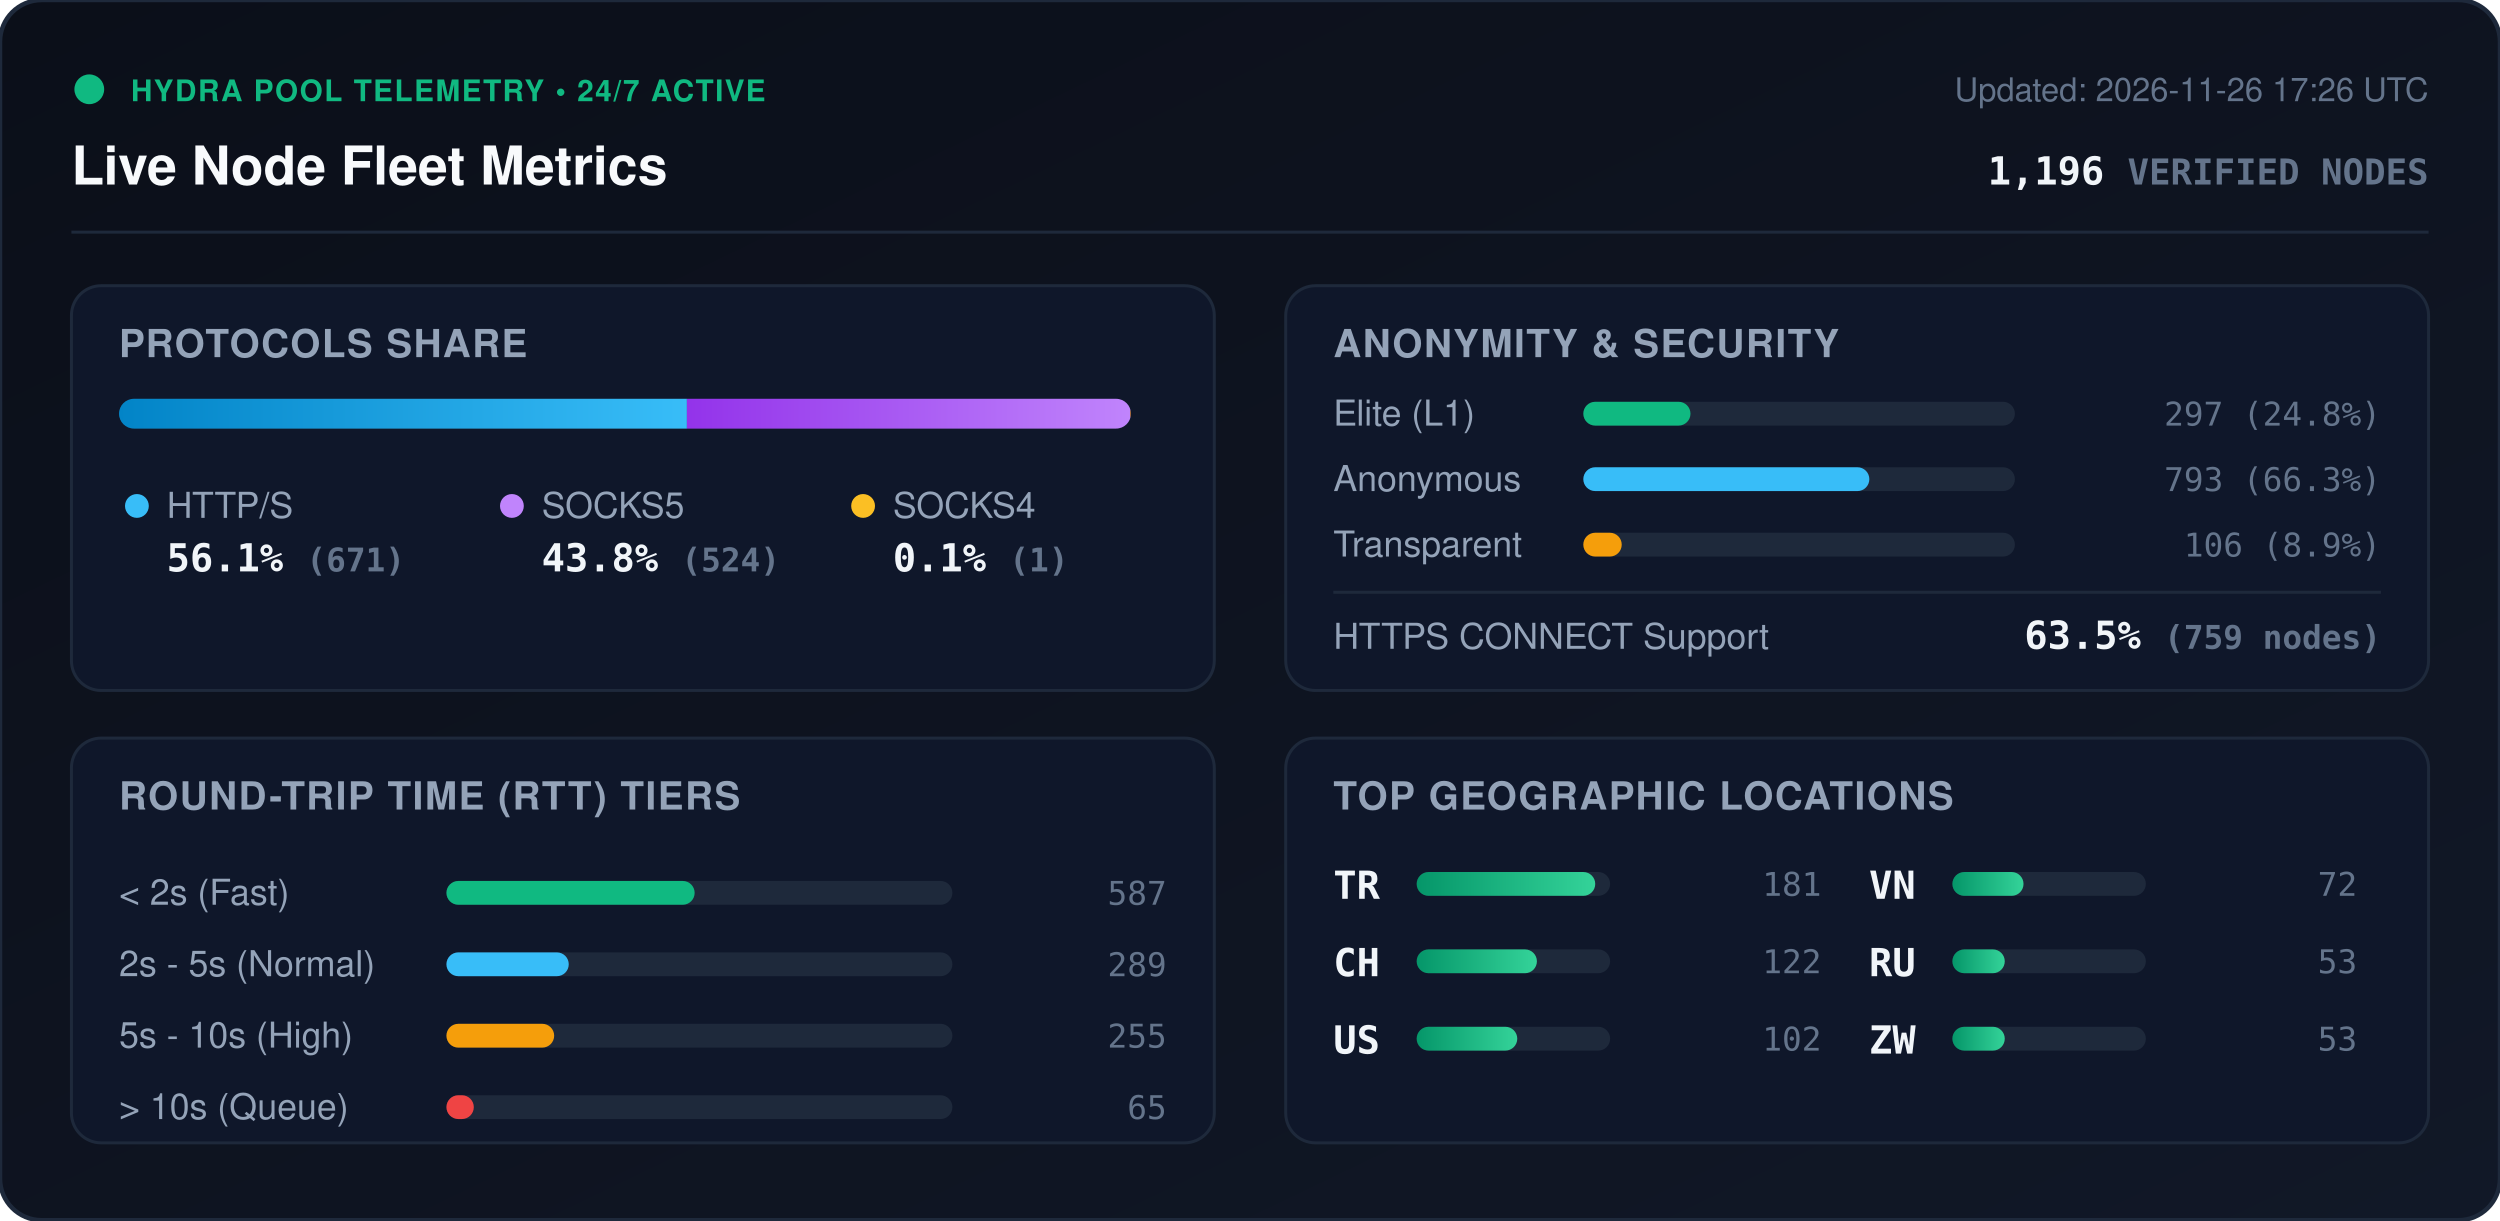
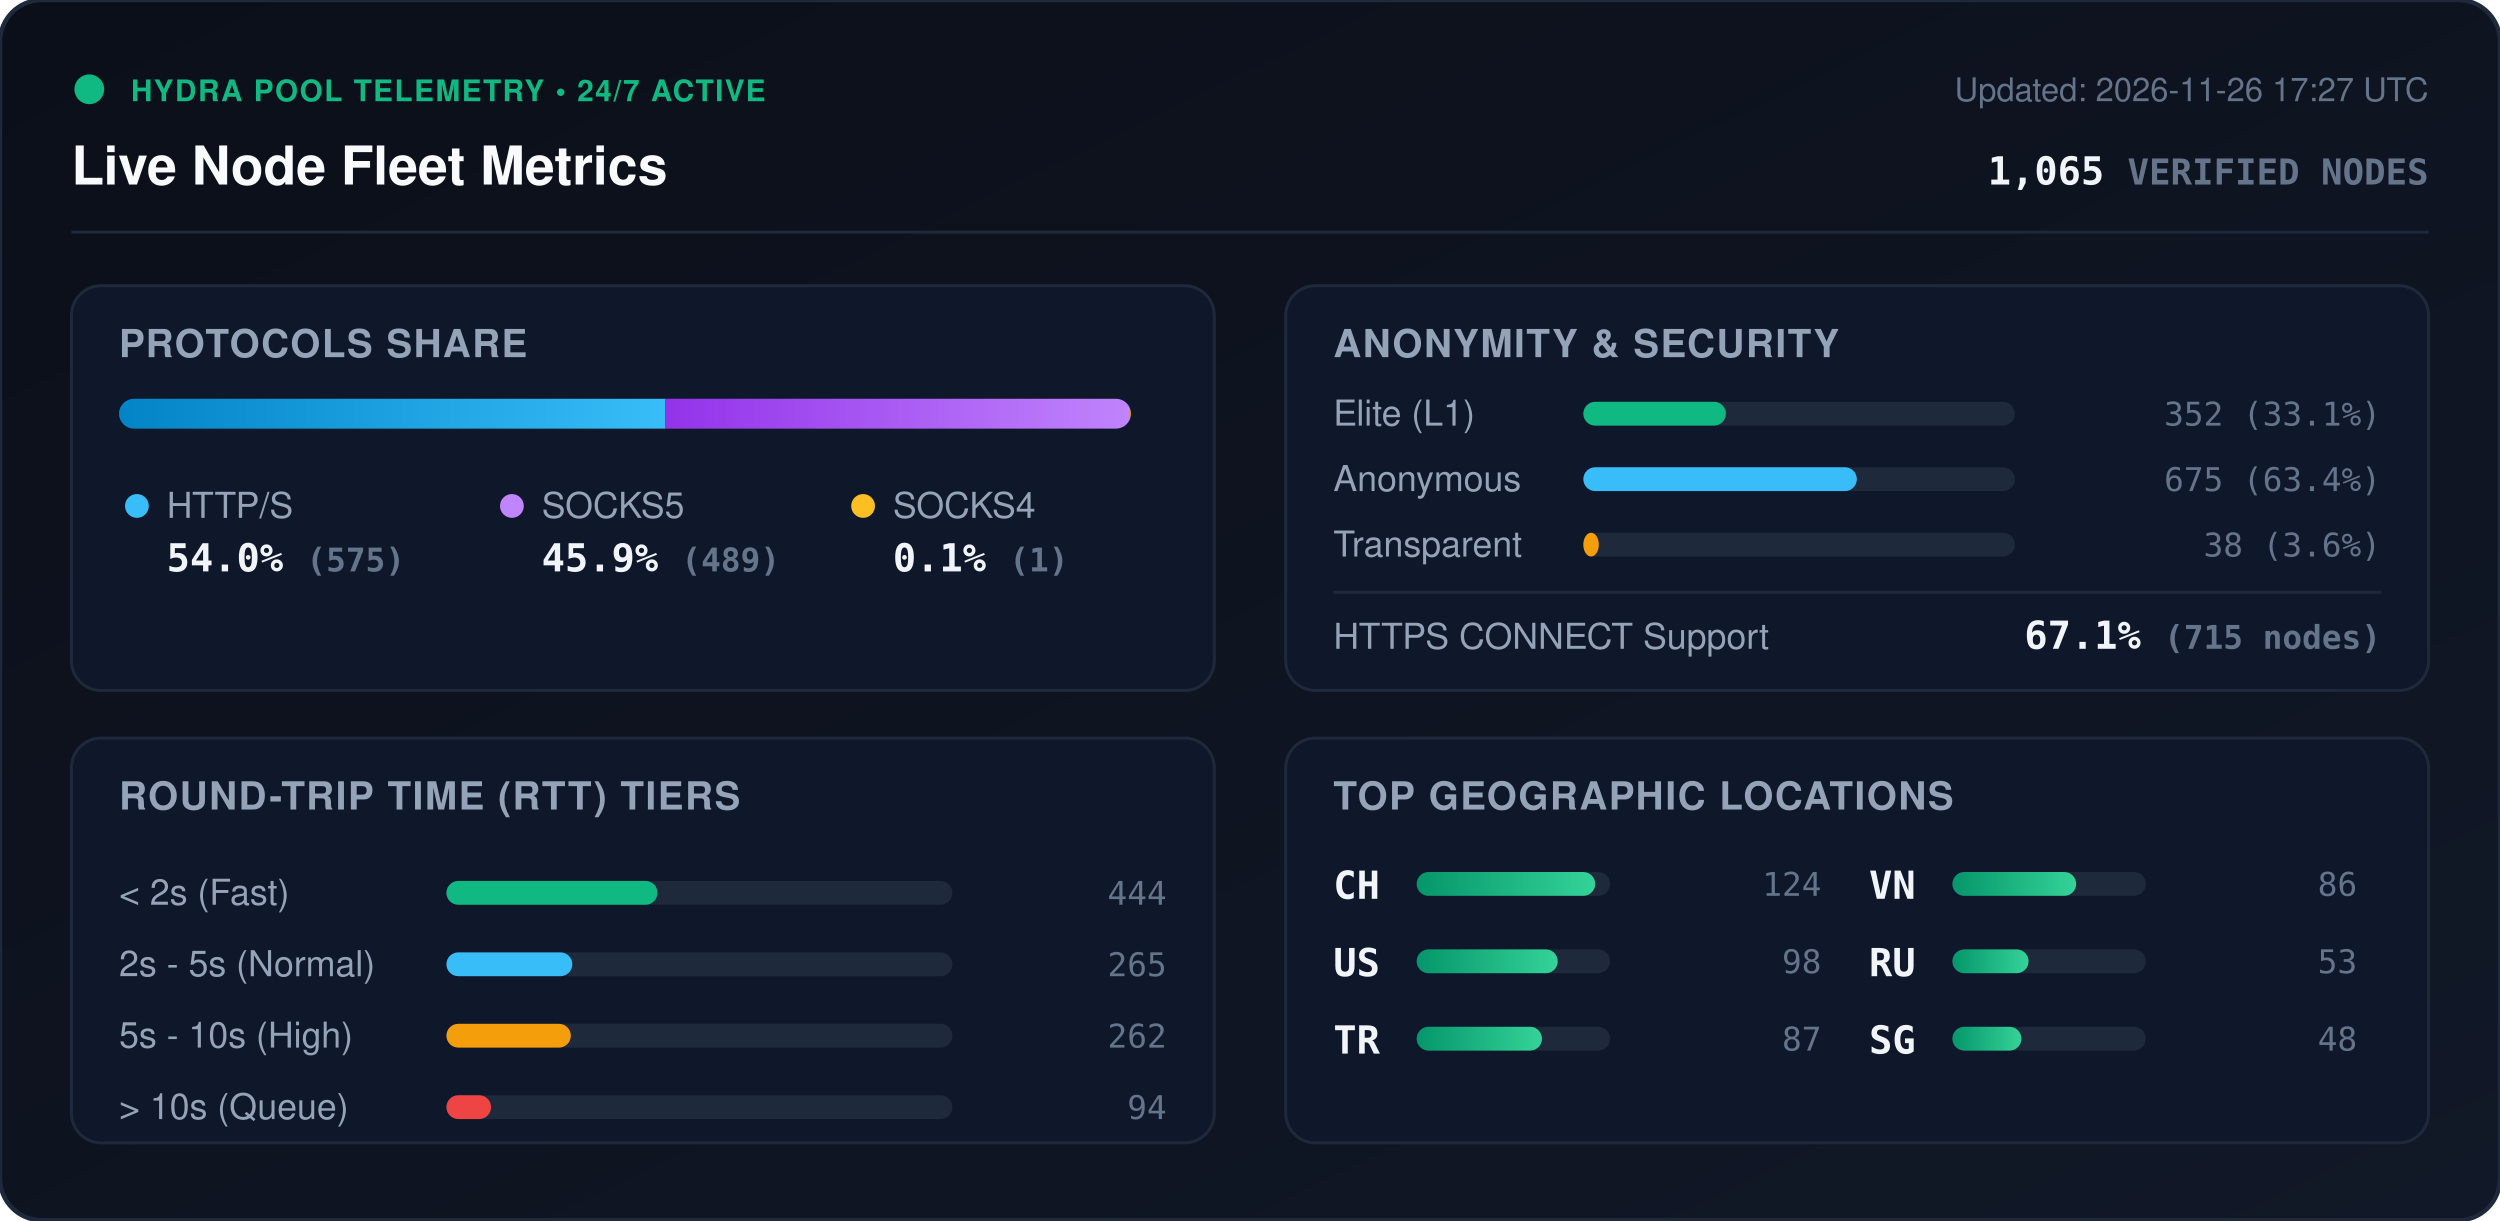
<svg xmlns="http://www.w3.org/2000/svg" viewBox="0 0 840 410" width="840" height="410" style="max-width: 100%; height: auto;">
  <defs>
    <linearGradient id="bg" x1="0%" y1="0%" x2="100%" y2="100%">
      <stop offset="0%" stop-color="#0b0f19" />
      <stop offset="100%" stop-color="#111827" />
    </linearGradient>
    <linearGradient id="bar-http" x1="0%" y1="0%" x2="100%" y2="0%">
      <stop offset="0%" stop-color="#0284c7" />
      <stop offset="100%" stop-color="#38bdf8" />
    </linearGradient>
    <linearGradient id="bar-socks5" x1="0%" y1="0%" x2="100%" y2="0%">
      <stop offset="0%" stop-color="#9333ea" />
      <stop offset="100%" stop-color="#c084fc" />
    </linearGradient>
    <linearGradient id="bar-socks4" x1="0%" y1="0%" x2="100%" y2="0%">
      <stop offset="0%" stop-color="#d97706" />
      <stop offset="100%" stop-color="#fbbf24" />
    </linearGradient>
    <linearGradient id="bar-green" x1="0%" y1="0%" x2="100%" y2="0%">
      <stop offset="0%" stop-color="#059669" />
      <stop offset="100%" stop-color="#34d399" />
    </linearGradient>
    <clipPath id="prog-track-clip">
      <rect width="340.0" height="10" rx="5" />
    </clipPath>
    <style>
      .title { font: 700 18px -apple-system, BlinkMacSystemFont, 'Segoe UI', Helvetica, Arial, sans-serif; fill: #f8fafc; }
      .sub { font: 500 11px -apple-system, BlinkMacSystemFont, 'Segoe UI', Helvetica, Arial, sans-serif; fill: #64748b; }
      .section-hdr { font: 600 13px -apple-system, BlinkMacSystemFont, 'Segoe UI', Helvetica, Arial, sans-serif; fill: #94a3b8; letter-spacing: 0.5px; }
      .metric-val { font: 700 13px -apple-system, BlinkMacSystemFont, 'Segoe UI', Helvetica, Arial, sans-serif; fill: #f1f5f9; }
      .metric-lbl { font: 500 12px -apple-system, BlinkMacSystemFont, 'Segoe UI', Helvetica, Arial, sans-serif; fill: #94a3b8; }
      .badge-txt { font: 700 10px -apple-system, BlinkMacSystemFont, 'Segoe UI', Helvetica, Arial, sans-serif; fill: #10b981; letter-spacing: 0.5px; }
      .mono { font-family: ui-monospace, SFMono-Regular, Menlo, Monaco, Consolas, monospace; }
      .pulse { animation: beacon 2s infinite ease-in-out; }
      @keyframes beacon { 0%, 100% { opacity: 1; } 50% { opacity: 0.35; } }
    </style>
  </defs>
  <rect width="840" height="410" rx="14" fill="url(#bg)" stroke="#1e293b" stroke-width="1.5" />
  <g transform="translate(24, 24)">
    <circle cx="6" cy="6" r="5" fill="#10b981" class="pulse" />
    <text x="20" y="10" class="badge-txt">HYDRA POOL TELEMETRY • 24/7 ACTIVE</text>
    <text x="0" y="38" class="title">Live Node Fleet Metrics</text>
-     <text x="792" y="10" text-anchor="end" class="sub">Updated: 2026-11-26 17:26 UTC</text>
-     <text x="792" y="38" text-anchor="end" class="metric-val mono" fill="#38bdf8">1,196 <tspan font-size="12" fill="#64748b">VERIFIED NODES</tspan>
+     <text x="792" y="10" text-anchor="end" class="sub">Updated: 2026-11-26 17:27 UTC</text>
+     <text x="792" y="38" text-anchor="end" class="metric-val mono" fill="#38bdf8">1,065 <tspan font-size="12" fill="#64748b">VERIFIED NODES</tspan>
    </text>
  </g>
  <line x1="24" y1="78" x2="816" y2="78" stroke="#1e293b" stroke-width="1" />
  <g transform="translate(24, 96)">
    <rect width="384" height="136" rx="10" fill="#0f172a" stroke="#1e293b" />
    <text x="16" y="24" class="section-hdr">PROTOCOLS SHARE</text>
    <g transform="translate(16, 38)">
      <rect width="340.0" height="10" rx="5" fill="#1e293b" />
      <g clip-path="url(#prog-track-clip)">
-         <rect x="0" width="190.8" height="10" fill="url(#bar-http)" />
-         <rect x="190.8" width="149.0" height="10" fill="url(#bar-socks5)" />
-         <rect x="339.8" width="0.3" height="10" fill="url(#bar-socks4)" />
+         <rect x="0" width="183.6" height="10" fill="url(#bar-http)" />
+         <rect x="183.6" width="156.1" height="10" fill="url(#bar-socks5)" />
+         <rect x="339.7" width="0.3" height="10" fill="url(#bar-socks4)" />
      </g>
    </g>
    <g transform="translate(16, 68)">
      <circle cx="6" cy="6" r="4" fill="#38bdf8" />
      <text x="16" y="10" class="metric-lbl">HTTP/S</text>
-       <text x="16" y="28" class="metric-val mono">56.1% <tspan font-size="11" fill="#64748b">(671)</tspan>
+       <text x="16" y="28" class="metric-val mono">54.0% <tspan font-size="11" fill="#64748b">(575)</tspan>
      </text>
      <circle cx="132" cy="6" r="4" fill="#c084fc" />
      <text x="142" y="10" class="metric-lbl">SOCKS5</text>
-       <text x="142" y="28" class="metric-val mono">43.8% <tspan font-size="11" fill="#64748b">(524)</tspan>
+       <text x="142" y="28" class="metric-val mono">45.9% <tspan font-size="11" fill="#64748b">(489)</tspan>
      </text>
      <circle cx="250" cy="6" r="4" fill="#fbbf24" />
      <text x="260" y="10" class="metric-lbl">SOCKS4</text>
      <text x="260" y="28" class="metric-val mono">0.1% <tspan font-size="11" fill="#64748b">(1)</tspan>
      </text>
    </g>
  </g>
  <g transform="translate(432, 96)">
    <rect width="384" height="136" rx="10" fill="#0f172a" stroke="#1e293b" />
    <text x="16" y="24" class="section-hdr">ANONYMITY &amp; SECURITY</text>
    <text x="16" y="47" class="metric-lbl">Elite (L1)</text>
    <rect x="100" y="39" width="145.0" height="8" rx="4" fill="#1e293b" />
-     <rect x="100" y="39" width="36.0" height="8" rx="4" fill="#10b981" />
-     <text x="368" y="47" text-anchor="end" class="mono sub" fill="#e2e8f0">297 (24.8%)</text>
+     <rect x="100" y="39" width="47.9" height="8" rx="4" fill="#10b981" />
+     <text x="368" y="47" text-anchor="end" class="mono sub" fill="#e2e8f0">352 (33.1%)</text>
    <text x="16" y="69" class="metric-lbl">Anonymous</text>
    <rect x="100" y="61" width="145.0" height="8" rx="4" fill="#1e293b" />
-     <rect x="100" y="61" width="96.1" height="8" rx="4" fill="#38bdf8" />
-     <text x="368" y="69" text-anchor="end" class="mono sub" fill="#e2e8f0">793 (66.3%)</text>
+     <rect x="100" y="61" width="91.9" height="8" rx="4" fill="#38bdf8" />
+     <text x="368" y="69" text-anchor="end" class="mono sub" fill="#e2e8f0">675 (63.4%)</text>
    <text x="16" y="91" class="metric-lbl">Transparent</text>
    <rect x="100" y="83" width="145.0" height="8" rx="4" fill="#1e293b" />
-     <rect x="100" y="83" width="12.9" height="8" rx="4" fill="#f59e0b" />
-     <text x="368" y="91" text-anchor="end" class="mono sub" fill="#e2e8f0">106 (8.9%)</text>
+     <rect x="100" y="83" width="5.2" height="8" rx="4" fill="#f59e0b" />
+     <text x="368" y="91" text-anchor="end" class="mono sub" fill="#e2e8f0">38 (3.6%)</text>
    <line x1="16" y1="103" x2="368" y2="103" stroke="#1e293b" stroke-width="1" />
    <text x="16" y="122" class="metric-lbl">HTTPS CONNECT Support</text>
-     <text x="368" y="122" text-anchor="end" class="metric-val mono" fill="#34d399">63.5% <tspan font-size="11" fill="#64748b">(759 nodes)</tspan>
+     <text x="368" y="122" text-anchor="end" class="metric-val mono" fill="#34d399">67.1% <tspan font-size="11" fill="#64748b">(715 nodes)</tspan>
    </text>
  </g>
  <g transform="translate(24, 248)">
    <rect width="384" height="136" rx="10" fill="#0f172a" stroke="#1e293b" />
    <text x="16" y="24" class="section-hdr">ROUND-TRIP TIME (RTT) TIERS</text>
    <g transform="translate(16, 42)">
      <text x="0" y="14" class="metric-lbl">&lt; 2s (Fast)</text>
      <rect x="110" y="6" width="170" height="8" rx="4" fill="#1e293b" />
-       <rect x="110" y="6" width="83.4" height="8" rx="4" fill="#10b981" />
-       <text x="352" y="14" text-anchor="end" class="mono sub">587</text>
+       <rect x="110" y="6" width="70.9" height="8" rx="4" fill="#10b981" />
+       <text x="352" y="14" text-anchor="end" class="mono sub">444</text>
      <text x="0" y="38" class="metric-lbl">2s - 5s (Normal)</text>
      <rect x="110" y="30" width="170" height="8" rx="4" fill="#1e293b" />
-       <rect x="110" y="30" width="41.1" height="8" rx="4" fill="#38bdf8" />
-       <text x="352" y="38" text-anchor="end" class="mono sub">289</text>
+       <rect x="110" y="30" width="42.3" height="8" rx="4" fill="#38bdf8" />
+       <text x="352" y="38" text-anchor="end" class="mono sub">265</text>
      <text x="0" y="62" class="metric-lbl">5s - 10s (High)</text>
      <rect x="110" y="54" width="170" height="8" rx="4" fill="#1e293b" />
-       <rect x="110" y="54" width="36.2" height="8" rx="4" fill="#f59e0b" />
-       <text x="352" y="62" text-anchor="end" class="mono sub">255</text>
+       <rect x="110" y="54" width="41.8" height="8" rx="4" fill="#f59e0b" />
+       <text x="352" y="62" text-anchor="end" class="mono sub">262</text>
      <text x="0" y="86" class="metric-lbl">&gt; 10s (Queue)</text>
      <rect x="110" y="78" width="170" height="8" rx="4" fill="#1e293b" />
-       <rect x="110" y="78" width="9.2" height="8" rx="4" fill="#ef4444" />
-       <text x="352" y="86" text-anchor="end" class="mono sub">65</text>
+       <rect x="110" y="78" width="15.0" height="8" rx="4" fill="#ef4444" />
+       <text x="352" y="86" text-anchor="end" class="mono sub">94</text>
    </g>
  </g>
  <g transform="translate(432, 248)">
    <rect width="384" height="136" rx="10" fill="#0f172a" stroke="#1e293b" />
    <text x="16" y="24" class="section-hdr">TOP GEOGRAPHIC LOCATIONS</text>
    <g transform="translate(16, 42)">
      <g transform="translate(0, 0)">
+         <text x="0" y="12" class="mono metric-val" font-size="12">CH</text>
+         <rect x="28" y="3" width="65" height="8" rx="4" fill="#1e293b" />
+         <rect x="28" y="3" width="60.0" height="8" rx="4" fill="url(#bar-green)" />
+         <text x="164" y="11" text-anchor="end" class="mono sub">124</text>
+       </g>
+       <g transform="translate(0, 26)">
+         <text x="0" y="12" class="mono metric-val" font-size="12">US</text>
+         <rect x="28" y="3" width="65" height="8" rx="4" fill="#1e293b" />
+         <rect x="28" y="3" width="47.4" height="8" rx="4" fill="url(#bar-green)" />
+         <text x="164" y="11" text-anchor="end" class="mono sub">98</text>
+       </g>
+       <g transform="translate(0, 52)">
        <text x="0" y="12" class="mono metric-val" font-size="12">TR</text>
        <rect x="28" y="3" width="65" height="8" rx="4" fill="#1e293b" />
-         <rect x="28" y="3" width="60.0" height="8" rx="4" fill="url(#bar-green)" />
-         <text x="164" y="11" text-anchor="end" class="mono sub">181</text>
-       </g>
-       <g transform="translate(0, 26)">
-         <text x="0" y="12" class="mono metric-val" font-size="12">CH</text>
-         <rect x="28" y="3" width="65" height="8" rx="4" fill="#1e293b" />
-         <rect x="28" y="3" width="40.4" height="8" rx="4" fill="url(#bar-green)" />
-         <text x="164" y="11" text-anchor="end" class="mono sub">122</text>
-       </g>
-       <g transform="translate(0, 52)">
-         <text x="0" y="12" class="mono metric-val" font-size="12">US</text>
-         <rect x="28" y="3" width="65" height="8" rx="4" fill="#1e293b" />
-         <rect x="28" y="3" width="33.8" height="8" rx="4" fill="url(#bar-green)" />
-         <text x="164" y="11" text-anchor="end" class="mono sub">102</text>
+         <rect x="28" y="3" width="42.1" height="8" rx="4" fill="url(#bar-green)" />
+         <text x="164" y="11" text-anchor="end" class="mono sub">87</text>
      </g>
      <g transform="translate(180, 0)">
        <text x="0" y="12" class="mono metric-val" font-size="12">VN</text>
        <rect x="28" y="3" width="65" height="8" rx="4" fill="#1e293b" />
-         <rect x="28" y="3" width="23.9" height="8" rx="4" fill="url(#bar-green)" />
-         <text x="164" y="11" text-anchor="end" class="mono sub">72</text>
+         <rect x="28" y="3" width="41.6" height="8" rx="4" fill="url(#bar-green)" />
+         <text x="164" y="11" text-anchor="end" class="mono sub">86</text>
      </g>
      <g transform="translate(180, 26)">
        <text x="0" y="12" class="mono metric-val" font-size="12">RU</text>
        <rect x="28" y="3" width="65" height="8" rx="4" fill="#1e293b" />
-         <rect x="28" y="3" width="17.6" height="8" rx="4" fill="url(#bar-green)" />
+         <rect x="28" y="3" width="25.6" height="8" rx="4" fill="url(#bar-green)" />
        <text x="164" y="11" text-anchor="end" class="mono sub">53</text>
      </g>
      <g transform="translate(180, 52)">
-         <text x="0" y="12" class="mono metric-val" font-size="12">ZW</text>
+         <text x="0" y="12" class="mono metric-val" font-size="12">SG</text>
        <rect x="28" y="3" width="65" height="8" rx="4" fill="#1e293b" />
-         <rect x="28" y="3" width="17.6" height="8" rx="4" fill="url(#bar-green)" />
-         <text x="164" y="11" text-anchor="end" class="mono sub">53</text>
+         <rect x="28" y="3" width="23.2" height="8" rx="4" fill="url(#bar-green)" />
+         <text x="164" y="11" text-anchor="end" class="mono sub">48</text>
      </g>
    </g>
  </g>
</svg>
